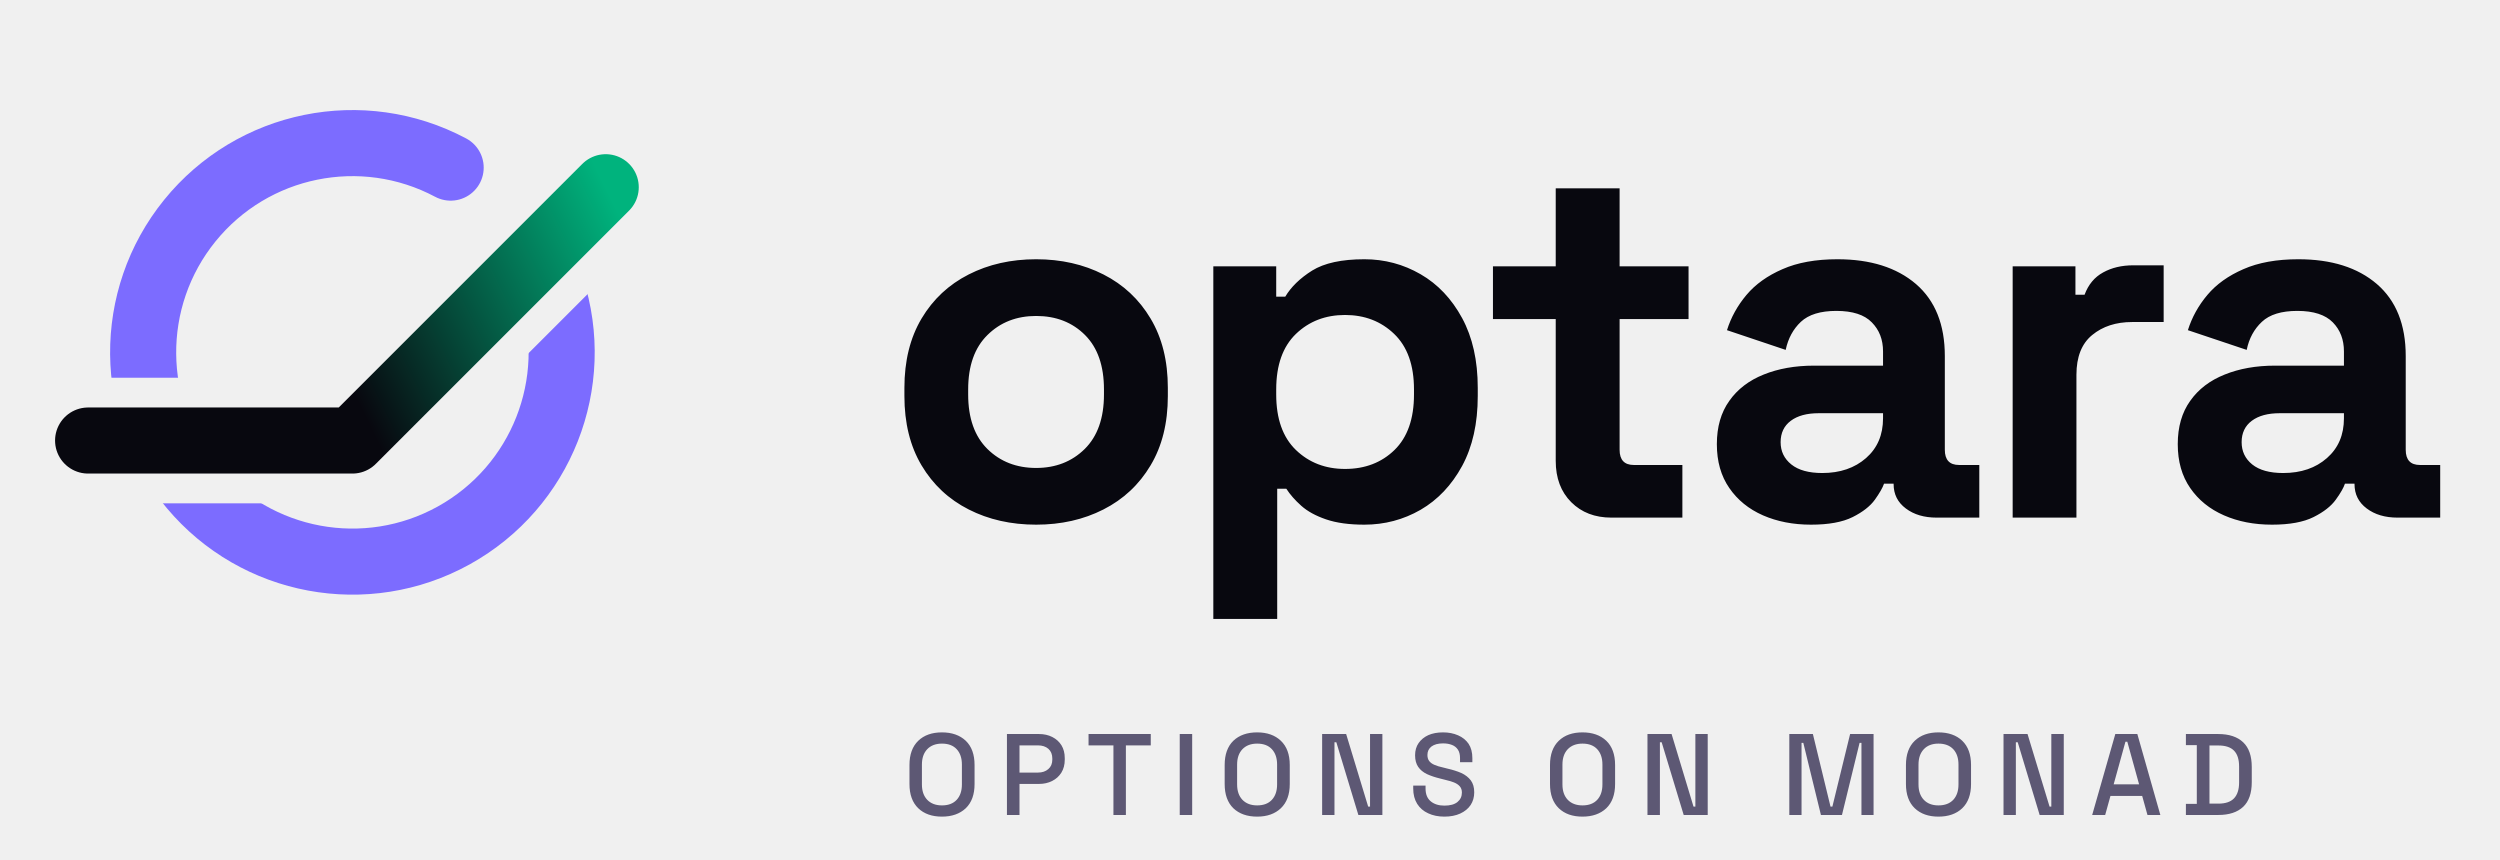
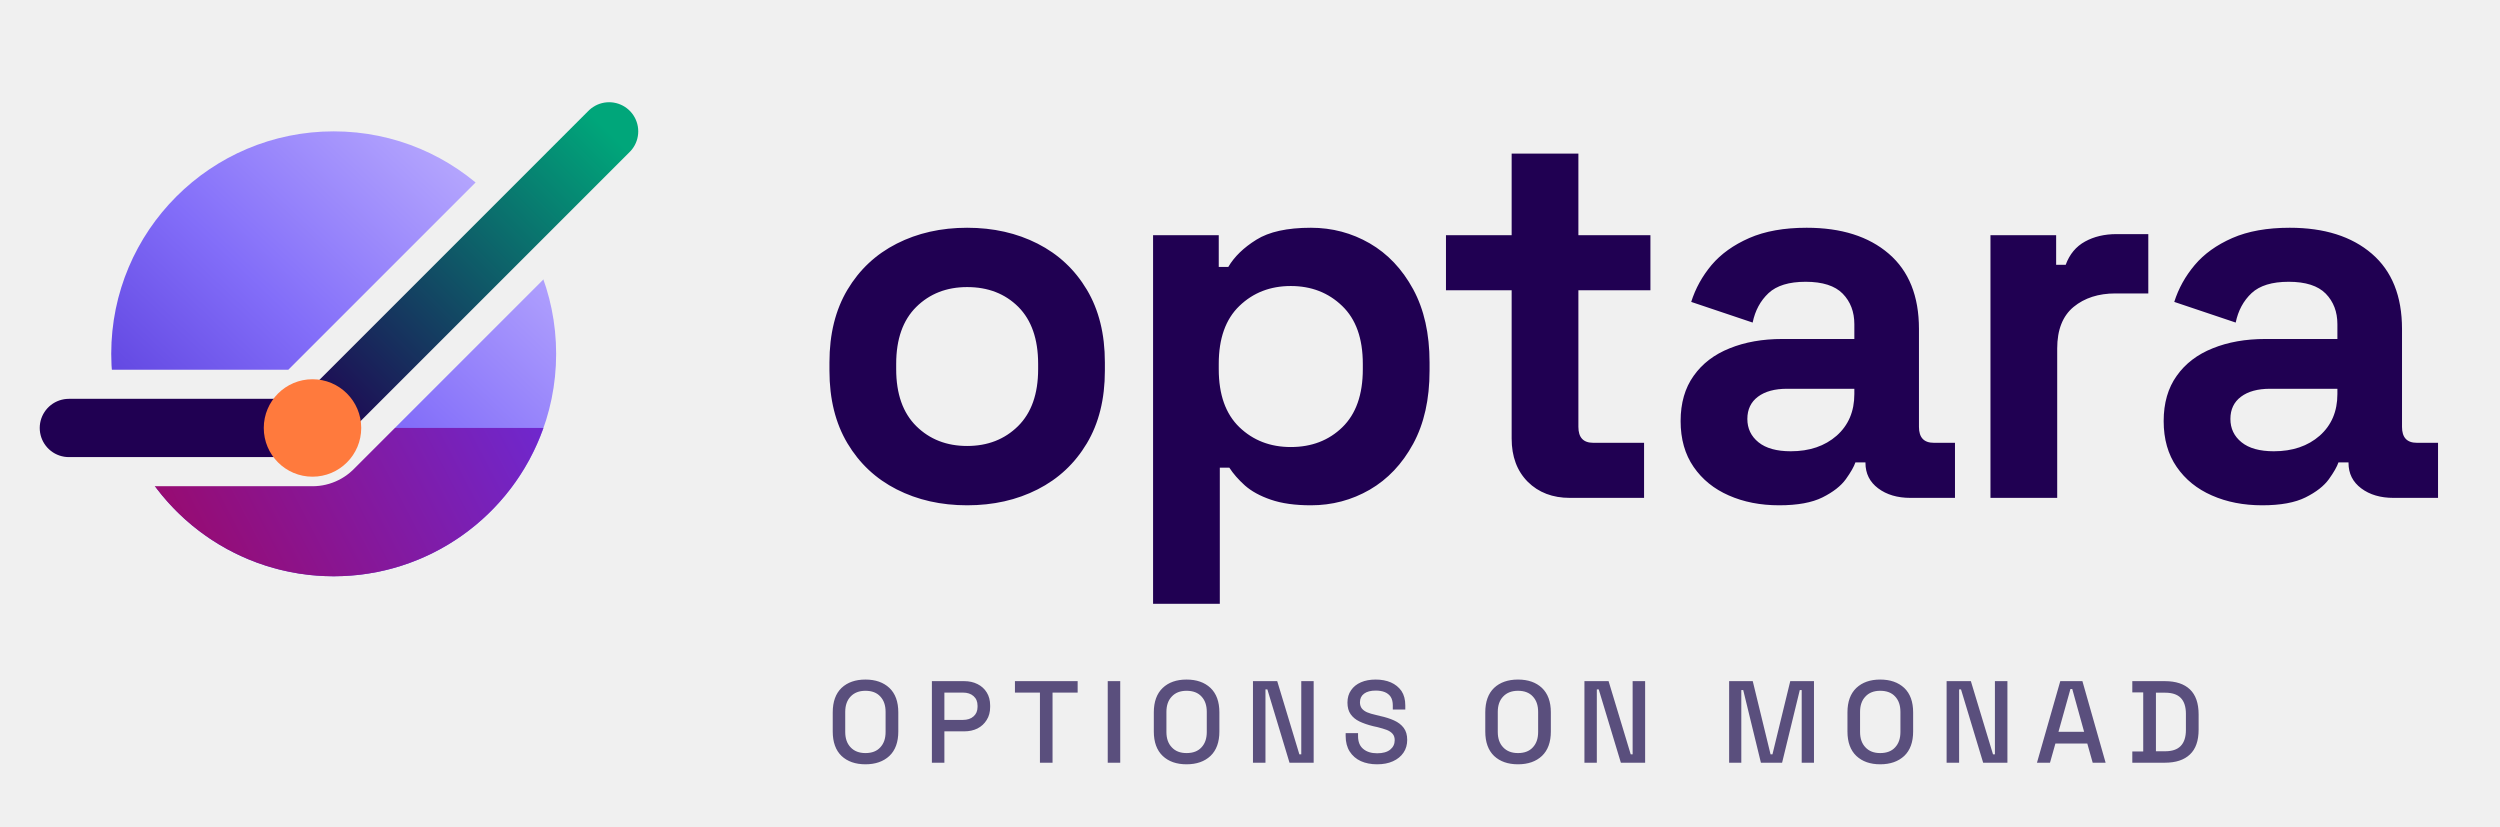
- <svg xmlns="http://www.w3.org/2000/svg" width="227" height="78" viewBox="0 0 227 78">
-   <defs>
-     <mask id="l-m-cut" maskUnits="userSpaceOnUse" x="0" y="0" width="64" height="64">
-       <rect width="64" height="64" fill="#fff" />
-       <path d="M8 40 L32 40 L55 17" fill="none" stroke="#000" stroke-width="11.4" stroke-linecap="round" stroke-linejoin="round" />
-     </mask>
-     <linearGradient id="l-m-ray" x1="8" y1="40" x2="55" y2="17" gradientUnits="userSpaceOnUse">
-       <stop offset="0" stop-color="#08080f" />
-       <stop offset="0.45" stop-color="#08080f" />
-       <stop offset="1" stop-color="#00b37d" />
-     </linearGradient>
-   </defs>
-   <g fill="none" stroke-width="6" stroke-linecap="round" stroke-linejoin="round">
-     <path d="M50.07 26.13 A19 19 0 1 1 40.92 15.22" stroke="#7c6cff" mask="url(#l-m-cut)" />
-     <path d="M8 40 L32 40 L55 17" stroke="url(#l-m-ray)" />
+ <svg xmlns="http://www.w3.org/2000/svg" width="236" height="78" viewBox="0 0 236 78">
+   <g transform="translate(0.5 -0.6)">
+     <defs>
+       <mask id="lk-cut" maskUnits="userSpaceOnUse" x="0" y="0" width="64" height="64">
+         <rect width="64" height="64" fill="#fff" />
+         <path d="M6 41 H29 L57 13" stroke="#000" stroke-width="11" fill="none" stroke-linejoin="round" stroke-linecap="round" />
+       </mask>
+       <linearGradient id="lk-call" x1="12" y1="54" x2="50" y2="14" gradientUnits="userSpaceOnUse">
+         <stop offset="0" stop-color="#4a2bd0" />
+         <stop offset="0.5" stop-color="#836ef9" />
+         <stop offset="1" stop-color="#c3b6ff" />
+       </linearGradient>
+       <linearGradient id="lk-put" x1="10" y1="56" x2="52" y2="34" gradientUnits="userSpaceOnUse">
+         <stop offset="0" stop-color="#a0055d" />
+         <stop offset="1" stop-color="#6a2bd9" />
+       </linearGradient>
+       <linearGradient id="lk-ray" x1="29" y1="41" x2="57" y2="13" gradientUnits="userSpaceOnUse">
+         <stop offset="0" stop-color="#200052" />
+         <stop offset="1" stop-color="#00a67a" />
+       </linearGradient>
+     </defs>
+     <g mask="url(#lk-cut)">
+       <circle cx="31" cy="34" r="21" fill="url(#lk-call)" />
+       <path d="M11.201 41 H50.799 A21 21 0 0 1 11.201 41Z" fill="url(#lk-put)" />
+     </g>
+     <path d="M6 41 H29 L57 13" stroke="url(#lk-ray)" stroke-width="5.5" fill="none" stroke-linecap="round" stroke-linejoin="round" />
+     <circle cx="29" cy="41" r="4.6" fill="#ff7a3d" />
  </g>
-   <path d="M94.08 47.64L94.08 47.64Q90.67 47.64 87.96 46.26Q85.24 44.88 83.68 42.26Q82.12 39.64 82.12 35.96L82.12 35.96L82.12 35.22Q82.12 31.54 83.68 28.92Q85.24 26.30 87.96 24.92Q90.67 23.54 94.08 23.54L94.08 23.54Q97.48 23.54 100.19 24.92Q102.91 26.30 104.47 28.92Q106.04 31.54 106.04 35.22L106.04 35.22L106.04 35.96Q106.04 39.64 104.47 42.26Q102.91 44.88 100.19 46.26Q97.48 47.64 94.08 47.64ZM94.08 42.49L94.08 42.49Q96.74 42.49 98.49 40.77Q100.24 39.04 100.24 35.82L100.24 35.82L100.24 35.36Q100.24 32.14 98.52 30.42Q96.79 28.69 94.08 28.69L94.08 28.69Q91.41 28.69 89.66 30.42Q87.91 32.14 87.91 35.36L87.91 35.36L87.91 35.82Q87.91 39.04 89.66 40.77Q91.41 42.49 94.08 42.49ZM115.97 56.20L110.17 56.20L110.17 24.18L115.88 24.18L115.88 26.94L116.70 26.94Q117.49 25.61 119.14 24.57Q120.80 23.54 123.88 23.54L123.88 23.54Q126.64 23.54 128.99 24.90Q131.33 26.25 132.76 28.88Q134.18 31.50 134.18 35.22L134.18 35.22L134.18 35.96Q134.18 39.69 132.76 42.31Q131.33 44.93 128.99 46.29Q126.64 47.64 123.88 47.64L123.88 47.64Q121.81 47.64 120.41 47.16Q119.00 46.68 118.15 45.92Q117.30 45.16 116.80 44.38L116.80 44.38L115.97 44.38L115.97 56.20ZM122.13 42.58L122.13 42.58Q124.85 42.58 126.62 40.86Q128.39 39.13 128.39 35.82L128.39 35.82L128.39 35.36Q128.39 32.05 126.59 30.32Q124.80 28.60 122.13 28.60L122.13 28.60Q119.46 28.60 117.67 30.32Q115.88 32.05 115.88 35.36L115.88 35.36L115.88 35.82Q115.88 39.13 117.67 40.86Q119.46 42.58 122.13 42.58ZM152.76 47L146.32 47Q144.07 47 142.67 45.60Q141.26 44.19 141.26 41.85L141.26 41.85L141.26 28.97L135.56 28.97L135.56 24.18L141.26 24.18L141.26 17.10L147.06 17.10L147.06 24.18L153.32 24.18L153.32 28.97L147.06 28.97L147.06 40.84Q147.06 42.22 148.35 42.22L148.35 42.22L152.76 42.22L152.76 47ZM164.44 47.64L164.44 47.64Q162.01 47.64 160.07 46.79Q158.14 45.94 157.02 44.31Q155.89 42.68 155.89 40.33L155.89 40.33Q155.89 37.98 157.02 36.40Q158.14 34.81 160.14 34.01Q162.14 33.20 164.72 33.20L164.72 33.20L170.98 33.20L170.98 31.91Q170.98 30.30 169.96 29.27Q168.95 28.23 166.74 28.23L166.74 28.23Q164.58 28.23 163.52 29.22Q162.47 30.21 162.14 31.77L162.14 31.77L156.81 29.98Q157.36 28.23 158.58 26.78Q159.80 25.33 161.85 24.44Q163.89 23.54 166.84 23.54L166.84 23.54Q171.34 23.54 173.97 25.79Q176.59 28.05 176.59 32.33L176.59 32.33L176.59 40.84Q176.59 42.22 177.88 42.22L177.88 42.22L179.72 42.22L179.72 47L175.85 47Q174.15 47 173.05 46.17Q171.94 45.34 171.94 43.96L171.94 43.96L171.94 43.92L171.07 43.92Q170.88 44.47 170.24 45.37Q169.60 46.26 168.22 46.95Q166.84 47.64 164.44 47.64ZM165.46 42.95L165.46 42.95Q167.89 42.95 169.44 41.59Q170.98 40.24 170.98 37.98L170.98 37.98L170.98 37.52L165.13 37.52Q163.52 37.52 162.60 38.21Q161.68 38.90 161.68 40.15L161.68 40.15Q161.68 41.39 162.65 42.17Q163.62 42.95 165.46 42.95ZM188.54 47L182.75 47L182.75 24.18L188.45 24.18L188.45 26.76L189.28 26.76Q189.79 25.38 190.96 24.74Q192.13 24.09 193.70 24.09L193.70 24.09L196.46 24.09L196.46 29.24L193.60 29.24Q191.40 29.24 189.97 30.42Q188.54 31.59 188.54 34.03L188.54 34.03L188.54 47ZM206.30 47.64L206.30 47.64Q203.86 47.64 201.93 46.79Q199.99 45.94 198.87 44.31Q197.74 42.68 197.74 40.33L197.74 40.33Q197.74 37.98 198.87 36.40Q199.99 34.81 202.00 34.01Q204.00 33.20 206.57 33.20L206.57 33.20L212.83 33.20L212.83 31.91Q212.83 30.30 211.82 29.27Q210.80 28.23 208.60 28.23L208.60 28.23Q206.43 28.23 205.38 29.22Q204.32 30.21 204.00 31.77L204.00 31.77L198.66 29.98Q199.21 28.23 200.43 26.78Q201.65 25.33 203.70 24.44Q205.74 23.54 208.69 23.54L208.69 23.54Q213.20 23.54 215.82 25.79Q218.44 28.05 218.44 32.33L218.44 32.33L218.44 40.84Q218.44 42.22 219.73 42.22L219.73 42.22L221.57 42.22L221.57 47L217.70 47Q216.00 47 214.90 46.17Q213.79 45.34 213.79 43.96L213.79 43.96L213.79 43.92L212.92 43.92Q212.74 44.47 212.09 45.37Q211.45 46.26 210.07 46.95Q208.69 47.64 206.30 47.64ZM207.31 42.95L207.31 42.95Q209.75 42.95 211.29 41.59Q212.83 40.24 212.83 37.98L212.83 37.98L212.83 37.52L206.99 37.52Q205.38 37.52 204.46 38.21Q203.54 38.90 203.54 40.15L203.54 40.15Q203.54 41.39 204.50 42.17Q205.47 42.95 207.31 42.95Z" fill="#08080f" />
-   <path d="M85.53 74.15L85.53 74.15Q84.17 74.15 83.38 73.39Q82.58 72.62 82.58 71.19L82.58 71.19L82.58 69.46Q82.58 68.03 83.38 67.26Q84.17 66.50 85.53 66.50L85.53 66.50Q86.88 66.50 87.69 67.26Q88.49 68.03 88.49 69.46L88.49 69.46L88.49 71.19Q88.49 72.62 87.69 73.39Q86.88 74.15 85.53 74.15ZM85.53 73.13L85.53 73.13Q86.40 73.13 86.87 72.62Q87.34 72.11 87.34 71.23L87.34 71.23L87.34 69.42Q87.34 68.54 86.87 68.03Q86.40 67.52 85.53 67.52L85.53 67.52Q84.68 67.52 84.19 68.03Q83.71 68.54 83.71 69.42L83.71 69.42L83.71 71.23Q83.71 72.11 84.19 72.62Q84.68 73.13 85.53 73.13ZM92.57 74L91.43 74L91.43 66.65L94.35 66.65Q95.02 66.65 95.55 66.92Q96.08 67.19 96.38 67.67Q96.68 68.16 96.68 68.84L96.68 68.84L96.68 68.98Q96.68 69.66 96.37 70.16Q96.06 70.65 95.54 70.91Q95.01 71.18 94.35 71.18L94.35 71.18L92.57 71.18L92.57 74ZM92.57 67.68L92.57 70.15L94.24 70.15Q94.83 70.15 95.19 69.83Q95.55 69.52 95.55 68.97L95.55 68.97L95.55 68.87Q95.55 68.31 95.19 67.99Q94.83 67.68 94.24 67.68L94.24 67.68L92.57 67.68ZM102.23 74L101.10 74L101.10 67.68L98.84 67.68L98.84 66.65L104.49 66.65L104.49 67.68L102.23 67.68L102.23 74ZM108.25 74L107.12 74L107.12 66.65L108.25 66.65L108.25 74ZM114.15 74.15L114.15 74.15Q112.79 74.15 111.99 73.39Q111.20 72.62 111.20 71.19L111.20 71.19L111.20 69.46Q111.20 68.03 111.99 67.26Q112.79 66.50 114.15 66.50L114.15 66.50Q115.50 66.50 116.30 67.26Q117.11 68.03 117.11 69.46L117.11 69.46L117.11 71.19Q117.11 72.62 116.30 73.39Q115.50 74.15 114.15 74.15ZM114.15 73.13L114.15 73.13Q115.02 73.13 115.49 72.62Q115.96 72.11 115.96 71.23L115.96 71.23L115.96 69.42Q115.96 68.54 115.49 68.03Q115.02 67.52 114.15 67.52L114.15 67.52Q113.30 67.52 112.81 68.03Q112.33 68.54 112.33 69.42L112.33 69.42L112.33 71.23Q112.33 72.11 112.81 72.62Q113.30 73.13 114.15 73.13ZM121.17 74L120.05 74L120.05 66.65L122.23 66.65L124.23 73.24L124.40 73.24L124.40 66.65L125.52 66.65L125.52 74L123.34 74L121.34 67.40L121.17 67.40L121.17 74ZM131.15 74.15L131.15 74.15Q130.32 74.15 129.68 73.85Q129.04 73.56 128.68 72.99Q128.32 72.41 128.32 71.60L128.32 71.60L128.32 71.33L129.44 71.33L129.44 71.60Q129.44 72.37 129.91 72.76Q130.38 73.15 131.15 73.15L131.15 73.15Q131.94 73.15 132.34 72.82Q132.74 72.49 132.74 71.96L132.74 71.96Q132.74 71.62 132.55 71.40Q132.36 71.18 132.01 71.04Q131.67 70.91 131.19 70.80L131.19 70.80L130.80 70.70Q130.09 70.53 129.57 70.29Q129.05 70.04 128.77 69.63Q128.49 69.22 128.49 68.58L128.49 68.58Q128.49 67.93 128.81 67.47Q129.13 67.01 129.69 66.75Q130.26 66.50 131.03 66.50L131.03 66.50Q131.79 66.50 132.40 66.77Q133.00 67.03 133.35 67.54Q133.69 68.06 133.69 68.83L133.69 68.83L133.69 69.21L132.57 69.21L132.57 68.83Q132.57 68.36 132.38 68.07Q132.18 67.77 131.84 67.64Q131.49 67.50 131.03 67.50L131.03 67.50Q130.36 67.50 129.98 67.78Q129.61 68.06 129.61 68.55L129.61 68.55Q129.61 68.89 129.77 69.10Q129.94 69.32 130.25 69.45Q130.57 69.59 131.04 69.69L131.04 69.69L131.43 69.79Q132.14 69.95 132.69 70.19Q133.23 70.44 133.55 70.86Q133.86 71.28 133.86 71.94L133.86 71.94Q133.86 72.60 133.53 73.10Q133.20 73.59 132.59 73.87Q131.98 74.15 131.15 74.15ZM143.69 74.15L143.69 74.15Q142.33 74.15 141.54 73.39Q140.74 72.62 140.74 71.19L140.74 71.19L140.74 69.46Q140.74 68.03 141.54 67.26Q142.33 66.50 143.69 66.50L143.69 66.50Q145.04 66.50 145.85 67.26Q146.65 68.03 146.65 69.46L146.65 69.46L146.65 71.19Q146.65 72.62 145.85 73.39Q145.04 74.15 143.69 74.15ZM143.69 73.13L143.69 73.13Q144.56 73.13 145.03 72.62Q145.50 72.11 145.50 71.23L145.50 71.23L145.50 69.42Q145.50 68.54 145.03 68.03Q144.56 67.52 143.69 67.52L143.69 67.52Q142.84 67.52 142.35 68.03Q141.87 68.54 141.87 69.42L141.87 69.42L141.87 71.23Q141.87 72.11 142.35 72.62Q142.84 73.13 143.69 73.13ZM150.72 74L149.59 74L149.59 66.65L151.78 66.65L153.77 73.24L153.94 73.24L153.94 66.65L155.06 66.65L155.06 74L152.88 74L150.88 67.40L150.72 67.40L150.72 74ZM163.58 74L162.47 74L162.47 66.65L164.61 66.65L166.21 73.24L166.38 73.24L167.99 66.65L170.12 66.65L170.12 74L169.02 74L169.02 67.45L168.85 67.45L167.25 74L165.34 74L163.74 67.45L163.58 67.45L163.58 74ZM176.01 74.15L176.01 74.15Q174.66 74.15 173.86 73.39Q173.06 72.62 173.06 71.19L173.06 71.19L173.06 69.46Q173.06 68.03 173.86 67.26Q174.66 66.50 176.01 66.50L176.01 66.50Q177.37 66.50 178.17 67.26Q178.97 68.03 178.97 69.46L178.97 69.46L178.97 71.19Q178.97 72.62 178.17 73.39Q177.37 74.15 176.01 74.15ZM176.01 73.13L176.01 73.13Q176.88 73.13 177.36 72.62Q177.83 72.11 177.83 71.23L177.83 71.23L177.83 69.42Q177.83 68.54 177.36 68.03Q176.88 67.52 176.01 67.52L176.01 67.52Q175.16 67.52 174.68 68.03Q174.20 68.54 174.20 69.42L174.20 69.42L174.20 71.23Q174.20 72.11 174.68 72.62Q175.16 73.13 176.01 73.13ZM183.04 74L181.92 74L181.92 66.65L184.10 66.65L186.10 73.24L186.26 73.24L186.26 66.65L187.39 66.65L187.39 74L185.20 74L183.21 67.40L183.04 67.40L183.04 74ZM191.15 74L189.97 74L192.07 66.65L194.07 66.65L196.16 74L194.99 74L194.51 72.27L191.63 72.27L191.15 74ZM192.99 67.35L191.92 71.22L194.23 71.22L193.16 67.35L192.99 67.35ZM201.42 74L198.48 74L198.48 72.99L199.47 72.99L199.47 67.66L198.48 67.66L198.48 66.65L201.42 66.65Q202.89 66.65 203.68 67.40Q204.46 68.14 204.46 69.64L204.46 69.64L204.46 71.02Q204.46 72.52 203.68 73.26Q202.89 74 201.42 74L201.42 74ZM200.62 67.69L200.62 72.97L201.43 72.97Q202.39 72.97 202.85 72.49Q203.31 72.00 203.31 71.05L203.31 71.05L203.31 69.60Q203.31 68.63 202.85 68.16Q202.39 67.69 201.43 67.69L201.43 67.69L200.62 67.69Z" fill="#5d5874" />
+   <path d="M91.30 47.70L91.30 47.70Q87.60 47.70 84.65 46.20Q81.70 44.70 80 41.85Q78.30 39 78.30 35L78.30 35L78.30 34.20Q78.30 30.20 80 27.35Q81.70 24.50 84.65 23Q87.60 21.50 91.30 21.50L91.30 21.50Q95 21.50 97.95 23Q100.90 24.50 102.60 27.35Q104.30 30.20 104.30 34.20L104.30 34.20L104.30 35Q104.30 39 102.60 41.85Q100.90 44.70 97.95 46.20Q95 47.70 91.30 47.70ZM91.30 42.10L91.30 42.10Q94.20 42.10 96.10 40.23Q98 38.35 98 34.85L98 34.85L98 34.35Q98 30.85 96.13 28.97Q94.25 27.10 91.30 27.10L91.30 27.10Q88.40 27.10 86.50 28.97Q84.60 30.85 84.60 34.35L84.60 34.35L84.60 34.85Q84.60 38.35 86.50 40.23Q88.40 42.10 91.30 42.10ZM115.15 57L108.85 57L108.85 22.20L115.05 22.20L115.05 25.20L115.95 25.20Q116.80 23.75 118.60 22.63Q120.40 21.50 123.75 21.50L123.75 21.50Q126.75 21.50 129.30 22.97Q131.85 24.45 133.40 27.30Q134.95 30.15 134.95 34.20L134.95 34.20L134.95 35Q134.95 39.05 133.40 41.90Q131.85 44.75 129.30 46.23Q126.75 47.70 123.75 47.70L123.75 47.70Q121.50 47.70 119.97 47.17Q118.45 46.65 117.52 45.83Q116.60 45 116.05 44.15L116.05 44.15L115.15 44.15L115.15 57ZM121.85 42.20L121.85 42.20Q124.80 42.20 126.72 40.33Q128.65 38.45 128.65 34.85L128.65 34.85L128.65 34.35Q128.65 30.75 126.70 28.88Q124.75 27 121.85 27L121.85 27Q118.95 27 117 28.88Q115.05 30.75 115.05 34.35L115.05 34.35L115.05 34.85Q115.05 38.45 117 40.33Q118.95 42.20 121.85 42.20ZM155.20 47L148.20 47Q145.75 47 144.22 45.48Q142.70 43.95 142.70 41.40L142.70 41.40L142.70 27.40L136.50 27.40L136.50 22.20L142.70 22.20L142.70 14.50L149 14.50L149 22.20L155.80 22.20L155.80 27.40L149 27.40L149 40.30Q149 41.80 150.40 41.80L150.40 41.80L155.20 41.80L155.20 47ZM167.95 47.70L167.95 47.70Q165.30 47.70 163.20 46.77Q161.10 45.85 159.88 44.08Q158.65 42.30 158.65 39.75L158.65 39.75Q158.65 37.20 159.88 35.48Q161.10 33.75 163.28 32.88Q165.45 32 168.25 32L168.25 32L175.05 32L175.05 30.60Q175.05 28.85 173.95 27.72Q172.85 26.60 170.45 26.60L170.45 26.60Q168.10 26.60 166.95 27.67Q165.80 28.75 165.45 30.45L165.45 30.45L159.65 28.50Q160.25 26.60 161.57 25.02Q162.90 23.45 165.13 22.47Q167.35 21.50 170.55 21.50L170.55 21.50Q175.45 21.50 178.30 23.95Q181.15 26.40 181.15 31.05L181.15 31.05L181.15 40.30Q181.15 41.80 182.55 41.80L182.55 41.80L184.55 41.80L184.55 47L180.35 47Q178.50 47 177.30 46.10Q176.10 45.20 176.10 43.70L176.10 43.70L176.10 43.65L175.15 43.65Q174.95 44.25 174.25 45.23Q173.55 46.20 172.05 46.95Q170.55 47.70 167.95 47.70ZM169.05 42.60L169.05 42.60Q171.70 42.60 173.38 41.13Q175.05 39.65 175.05 37.20L175.05 37.20L175.05 36.70L168.70 36.70Q166.95 36.70 165.95 37.45Q164.95 38.20 164.95 39.55L164.95 39.55Q164.95 40.90 166 41.75Q167.05 42.60 169.05 42.60ZM194.20 47L187.90 47L187.90 22.20L194.10 22.20L194.10 25L195 25Q195.55 23.50 196.83 22.80Q198.10 22.10 199.80 22.10L199.80 22.10L202.80 22.10L202.80 27.70L199.70 27.70Q197.30 27.70 195.75 28.97Q194.20 30.25 194.20 32.90L194.20 32.90L194.20 47ZM213.55 47.70L213.55 47.70Q210.90 47.70 208.80 46.77Q206.70 45.85 205.48 44.08Q204.25 42.30 204.25 39.75L204.25 39.75Q204.25 37.20 205.48 35.48Q206.70 33.75 208.88 32.88Q211.05 32 213.85 32L213.85 32L220.65 32L220.65 30.60Q220.65 28.85 219.55 27.72Q218.45 26.60 216.05 26.60L216.05 26.60Q213.70 26.60 212.55 27.67Q211.40 28.75 211.05 30.45L211.05 30.45L205.25 28.50Q205.85 26.60 207.18 25.02Q208.50 23.45 210.73 22.47Q212.95 21.50 216.15 21.50L216.15 21.50Q221.05 21.50 223.90 23.95Q226.75 26.40 226.75 31.05L226.75 31.05L226.75 40.30Q226.75 41.80 228.15 41.80L228.15 41.80L230.15 41.80L230.15 47L225.95 47Q224.10 47 222.90 46.10Q221.70 45.20 221.70 43.70L221.70 43.70L221.70 43.65L220.75 43.65Q220.55 44.25 219.85 45.23Q219.15 46.20 217.65 46.95Q216.15 47.70 213.55 47.70ZM214.65 42.60L214.65 42.60Q217.30 42.60 218.98 41.13Q220.65 39.65 220.65 37.20L220.65 37.20L220.65 36.70L214.30 36.70Q212.55 36.70 211.55 37.45Q210.55 38.20 210.55 39.55L210.55 39.55Q210.55 40.90 211.60 41.75Q212.65 42.60 214.65 42.60Z" fill="#200052" />
+   <path d="M81.70 72.15L81.70 72.15Q80.28 72.15 79.44 71.36Q78.61 70.56 78.61 69.05L78.61 69.05L78.61 67.25Q78.61 65.74 79.44 64.94Q80.28 64.15 81.70 64.15L81.70 64.15Q83.11 64.15 83.96 64.94Q84.80 65.74 84.80 67.25L84.80 67.25L84.80 69.05Q84.80 70.56 83.96 71.36Q83.11 72.15 81.70 72.15ZM81.70 71.09L81.70 71.09Q82.61 71.09 83.10 70.55Q83.60 70.02 83.60 69.10L83.60 69.10L83.60 67.20Q83.60 66.28 83.10 65.75Q82.61 65.21 81.70 65.21L81.70 65.21Q80.81 65.21 80.30 65.75Q79.79 66.28 79.79 67.20L79.79 67.20L79.79 69.10Q79.79 70.02 80.30 70.55Q80.81 71.09 81.70 71.09ZM89.15 72L87.97 72L87.97 64.30L91.02 64.30Q91.73 64.30 92.28 64.58Q92.84 64.86 93.15 65.37Q93.47 65.88 93.47 66.60L93.47 66.60L93.47 66.74Q93.47 67.46 93.14 67.97Q92.82 68.49 92.27 68.77Q91.72 69.04 91.02 69.04L91.02 69.04L89.15 69.04L89.15 72ZM89.15 65.38L89.15 67.96L90.90 67.96Q91.53 67.96 91.90 67.63Q92.28 67.30 92.28 66.73L92.28 66.73L92.28 66.62Q92.28 66.04 91.90 65.71Q91.53 65.38 90.90 65.38L90.90 65.38L89.15 65.38ZM99.36 72L98.17 72L98.17 65.38L95.81 65.38L95.81 64.30L101.73 64.30L101.73 65.38L99.36 65.38L99.36 72ZM105.75 72L104.57 72L104.57 64.30L105.75 64.30L105.75 72ZM112.01 72.15L112.01 72.15Q110.59 72.15 109.76 71.36Q108.92 70.56 108.92 69.05L108.92 69.05L108.92 67.25Q108.92 65.74 109.76 64.94Q110.59 64.15 112.01 64.15L112.01 64.15Q113.43 64.15 114.27 64.94Q115.11 65.74 115.11 67.25L115.11 67.25L115.11 69.05Q115.11 70.56 114.27 71.36Q113.43 72.15 112.01 72.15ZM112.01 71.09L112.01 71.09Q112.93 71.09 113.42 70.55Q113.92 70.02 113.92 69.10L113.92 69.10L113.92 67.20Q113.92 66.28 113.42 65.75Q112.93 65.21 112.01 65.21L112.01 65.21Q111.12 65.21 110.62 65.75Q110.11 66.28 110.11 67.20L110.11 67.20L110.11 69.10Q110.11 70.02 110.62 70.55Q111.12 71.09 112.01 71.09ZM119.46 72L118.28 72L118.28 64.30L120.57 64.30L122.66 71.21L122.84 71.21L122.84 64.30L124.01 64.30L124.01 72L121.73 72L119.64 65.08L119.46 65.08L119.46 72ZM130.00 72.15L130.00 72.15Q129.13 72.15 128.46 71.85Q127.79 71.54 127.41 70.94Q127.03 70.34 127.03 69.48L127.03 69.48L127.03 69.21L128.20 69.21L128.20 69.48Q128.20 70.30 128.69 70.70Q129.18 71.11 130.00 71.11L130.00 71.11Q130.82 71.11 131.24 70.76Q131.66 70.42 131.66 69.87L131.66 69.87Q131.66 69.50 131.46 69.27Q131.26 69.04 130.90 68.90Q130.54 68.77 130.03 68.64L130.03 68.64L129.62 68.55Q128.89 68.37 128.34 68.11Q127.80 67.85 127.50 67.42Q127.20 67.00 127.20 66.32L127.20 66.32Q127.20 65.64 127.54 65.16Q127.87 64.67 128.47 64.41Q129.06 64.15 129.87 64.15L129.87 64.15Q130.67 64.15 131.30 64.42Q131.93 64.70 132.30 65.23Q132.66 65.77 132.66 66.59L132.66 66.59L132.66 66.98L131.48 66.98L131.48 66.59Q131.48 66.09 131.28 65.78Q131.08 65.48 130.71 65.33Q130.35 65.19 129.87 65.19L129.87 65.19Q129.16 65.19 128.77 65.48Q128.38 65.77 128.38 66.29L128.38 66.29Q128.38 66.64 128.55 66.87Q128.72 67.09 129.05 67.24Q129.38 67.38 129.88 67.49L129.88 67.49L130.28 67.59Q131.03 67.75 131.60 68.01Q132.18 68.27 132.51 68.71Q132.84 69.15 132.84 69.84L132.84 69.84Q132.84 70.54 132.49 71.05Q132.14 71.57 131.50 71.86Q130.87 72.15 130.00 72.15ZM143.30 72.15L143.30 72.15Q141.88 72.15 141.04 71.36Q140.21 70.56 140.21 69.05L140.21 69.05L140.21 67.25Q140.21 65.74 141.04 64.94Q141.88 64.15 143.30 64.15L143.30 64.15Q144.72 64.15 145.56 64.94Q146.40 65.74 146.40 67.25L146.40 67.25L146.40 69.05Q146.40 70.56 145.56 71.36Q144.72 72.15 143.30 72.15ZM143.30 71.09L143.30 71.09Q144.21 71.09 144.70 70.55Q145.20 70.02 145.20 69.10L145.20 69.10L145.20 67.20Q145.20 66.28 144.70 65.75Q144.21 65.21 143.30 65.21L143.30 65.21Q142.41 65.21 141.90 65.75Q141.39 66.28 141.39 67.20L141.39 67.20L141.39 69.10Q141.39 70.02 141.90 70.55Q142.41 71.09 143.30 71.09ZM150.74 72L149.57 72L149.57 64.30L151.85 64.30L153.94 71.21L154.12 71.21L154.12 64.30L155.30 64.30L155.30 72L153.01 72L150.92 65.08L150.74 65.08L150.74 72ZM164.38 72L163.23 72L163.23 64.30L165.46 64.30L167.14 71.21L167.32 71.21L169.00 64.30L171.24 64.30L171.24 72L170.08 72L170.08 65.14L169.90 65.14L168.23 72L166.23 72L164.56 65.14L164.38 65.14L164.38 72ZM177.49 72.15L177.49 72.15Q176.08 72.15 175.24 71.36Q174.40 70.56 174.40 69.05L174.40 69.05L174.40 67.25Q174.40 65.74 175.24 64.94Q176.08 64.15 177.49 64.15L177.49 64.15Q178.91 64.15 179.76 64.94Q180.60 65.74 180.60 67.25L180.60 67.25L180.60 69.05Q180.60 70.56 179.76 71.36Q178.91 72.15 177.49 72.15ZM177.49 71.09L177.49 71.09Q178.41 71.09 178.90 70.55Q179.40 70.02 179.40 69.10L179.40 69.10L179.40 67.20Q179.40 66.28 178.90 65.75Q178.41 65.21 177.49 65.21L177.49 65.21Q176.60 65.21 176.10 65.75Q175.59 66.28 175.59 67.20L175.59 67.20L175.59 69.10Q175.59 70.02 176.10 70.55Q176.60 71.09 177.49 71.09ZM184.94 72L183.76 72L183.76 64.30L186.05 64.30L188.14 71.21L188.32 71.21L188.32 64.30L189.50 64.30L189.50 72L187.21 72L185.12 65.08L184.94 65.08L184.94 72ZM193.52 72L192.29 72L194.49 64.30L196.58 64.30L198.77 72L197.55 72L197.04 70.19L194.03 70.19L193.52 72ZM195.45 65.04L194.32 69.08L196.74 69.08L195.62 65.04L195.45 65.04ZM204.37 72L201.29 72L201.29 70.94L202.32 70.94L202.32 65.36L201.29 65.36L201.29 64.30L204.37 64.30Q205.91 64.30 206.73 65.08Q207.55 65.86 207.55 67.44L207.55 67.44L207.55 68.88Q207.55 70.45 206.73 71.22Q205.91 72 204.37 72L204.37 72ZM203.52 65.39L203.52 70.92L204.38 70.92Q205.38 70.92 205.86 70.42Q206.35 69.91 206.35 68.91L206.35 68.91L206.35 67.39Q206.35 66.38 205.86 65.88Q205.38 65.39 204.38 65.39L204.38 65.39L203.52 65.39Z" fill="#5a4f7d" />
</svg>
